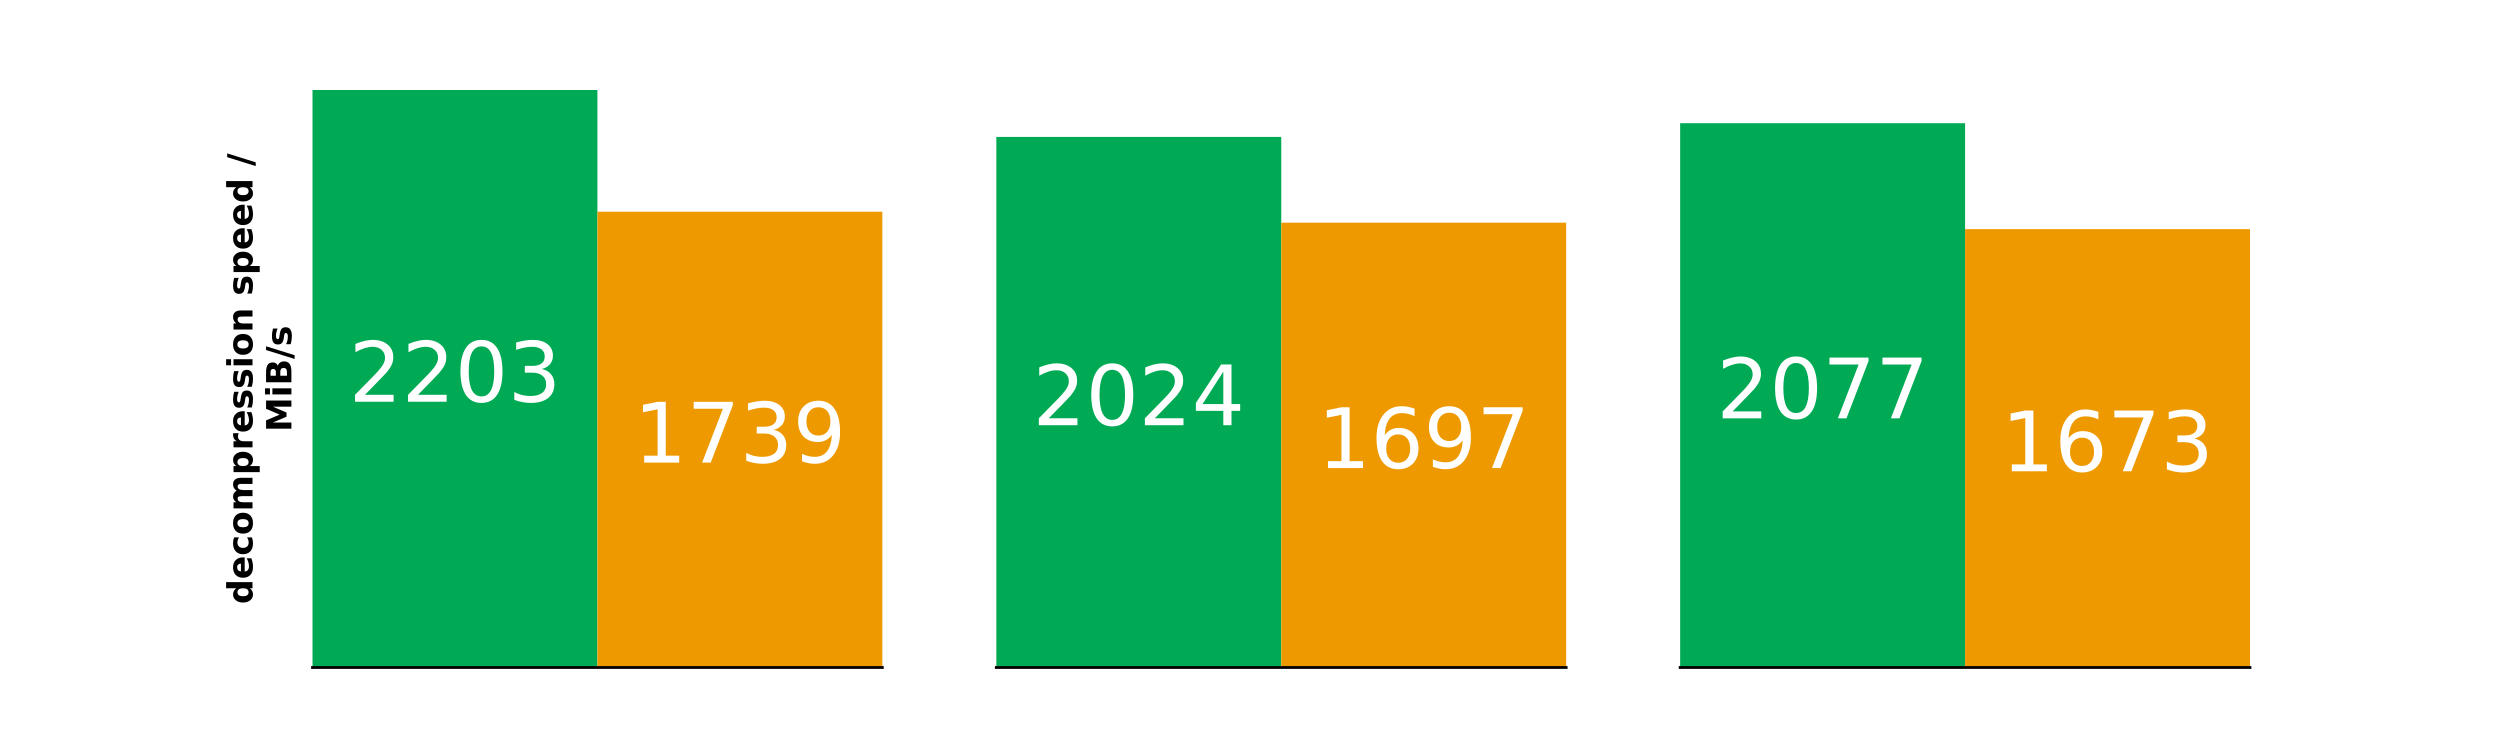
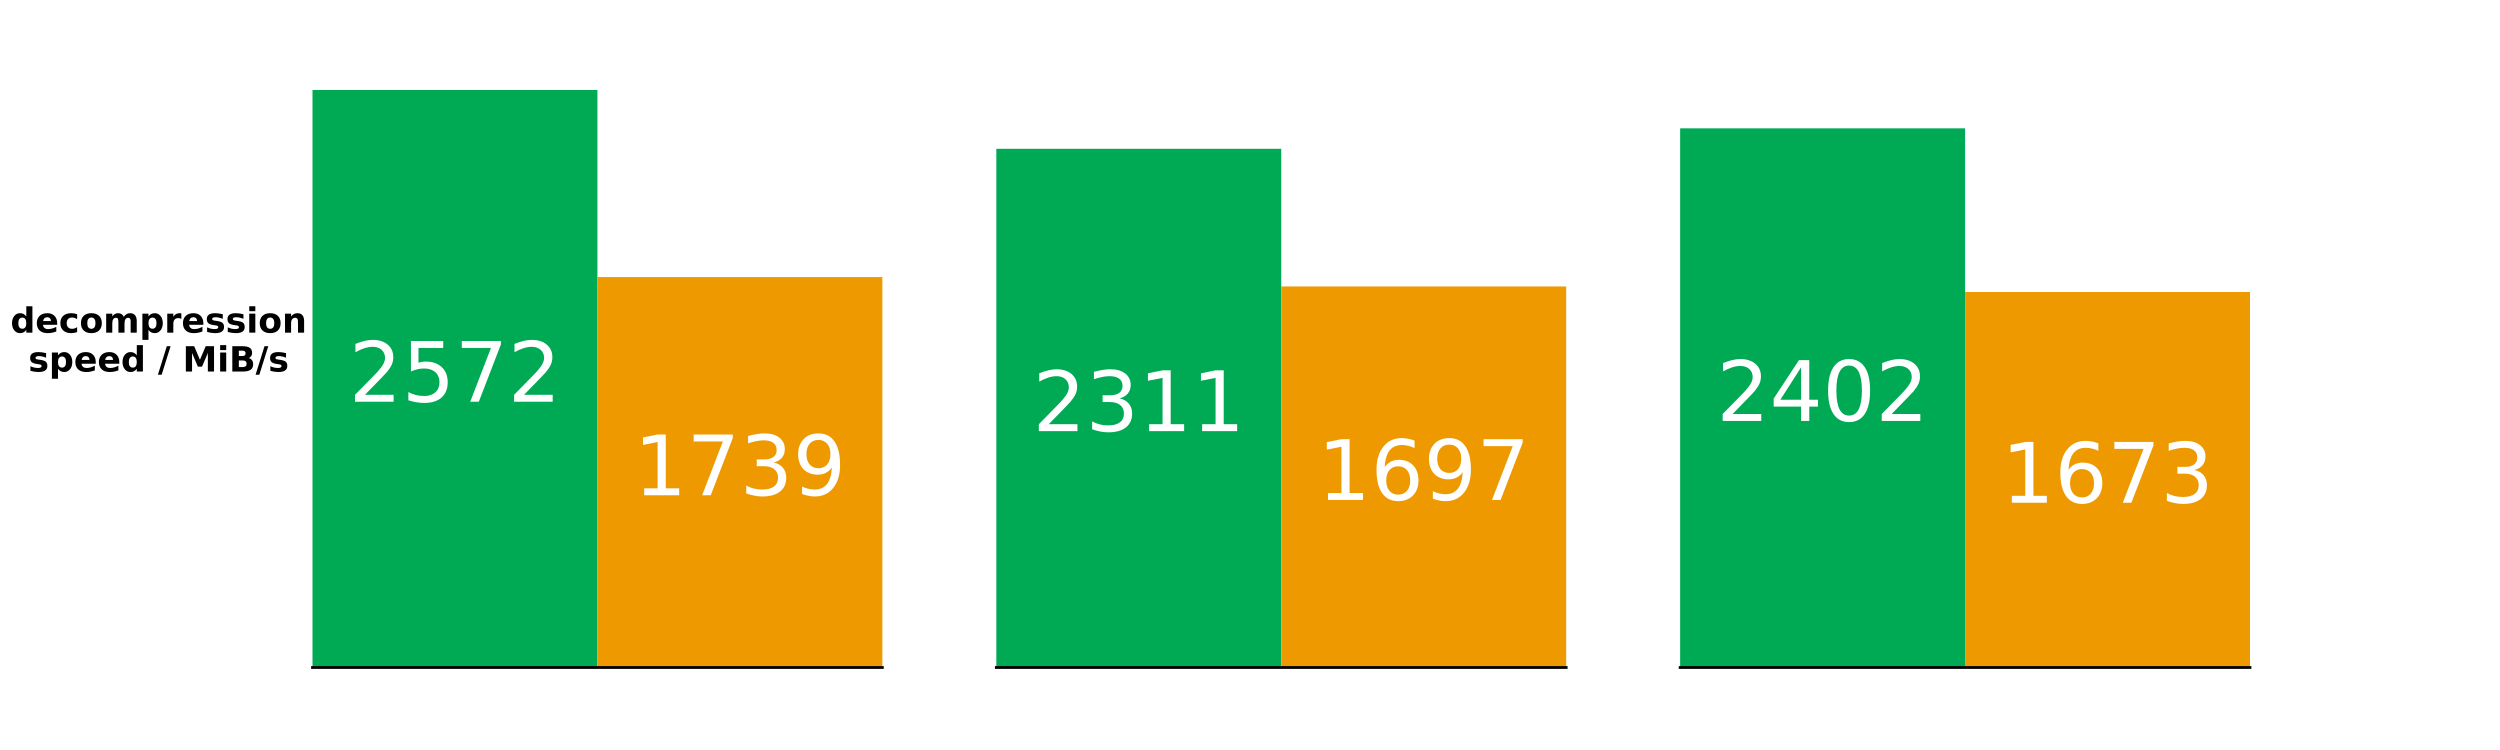
<svg xmlns="http://www.w3.org/2000/svg" xmlns:xlink="http://www.w3.org/1999/xlink" width="960" height="288" viewBox="0 0 720 216">
  <defs>
    <style>*{stroke-linejoin:round;stroke-linecap:butt}</style>
  </defs>
  <g id="figure_1">
    <path id="patch_1" d="M0 216h720V0H0z" style="fill:#fff" />
    <g id="axes_1">
      <path id="patch_2" d="M90 192.24h164.118V25.92H90z" style="fill:#fff" />
-       <path id="patch_3" d="M90 192.24h82.059V25.92H90z" clip-path="url(#p6e9be53049)" style="fill:#0a5" />
-       <path id="patch_4" d="M172.059 192.24h82.059V60.97h-82.06z" clip-path="url(#p6e9be53049)" style="fill:#e90" />
+       <path id="patch_3" d="M90 192.24h82.059V25.92H90z" clip-path="url(#p61766da289)" style="fill:#0a5" />
+       <path id="patch_4" d="M172.059 192.24h82.059V79.797h-82.06z" clip-path="url(#p61766da289)" style="fill:#e90" />
      <g id="matplotlib.axis_2">
        <g id="text_1">
-           <g transform="matrix(0 -.1 -.1 0 72.722 173.98)">
+           <g transform="matrix(.1 0 0 -.1 3.012 95.802)">
            <defs>
              <path id="DejaVuSans-Bold-64" d="M2919 2988v1875h1125V0H2919v506q-231-309-510-453-278-144-643-144-647 0-1063 514-415 515-415 1324t415 1323q416 514 1063 514 362 0 642-145t511-451zM2181 722q360 0 549 262 189 263 189 763t-189 762q-189 263-549 263-356 0-545-263-189-262-189-762t189-763q189-262 545-262z" transform="scale(.01563)" />
              <path id="DejaVuSans-Bold-65" d="M4031 1759v-318H1416q40-394 284-591t681-197q353 0 723 105 371 105 762 317V213Q3469 63 3072-14t-794-77q-950 0-1477 483-526 483-526 1355 0 856 517 1346 517 491 1424 491 825 0 1320-497 495-496 495-1328zm-1150 372q0 319-186 514-186 196-486 196-325 0-528-183t-253-527h1453z" transform="scale(.01563)" />
              <path id="DejaVuSans-Bold-63" d="M3366 3391v-913q-228 156-458 231t-477 75q-468 0-729-273t-261-764q0-491 261-765 261-273 729-273 263 0 499 78 236 79 436 232V103Q3103 6 2833-42q-270-49-542-49-947 0-1482 486-534 486-534 1352t534 1351q535 486 1482 486 275 0 542-48t533-145z" transform="scale(.01563)" />
              <path id="DejaVuSans-Bold-6f" d="M2203 2784q-372 0-567-267t-195-770q0-503 195-771 195-267 567-267 366 0 559 267 194 268 194 771t-194 770q-193 267-559 267zm0 800q903 0 1411-488 508-487 508-1349 0-863-508-1351Q3106-91 2203-91q-906 0-1417 487-511 488-511 1351 0 862 511 1349 511 488 1417 488z" transform="scale(.01563)" />
              <path id="DejaVuSans-Bold-6d" d="M3781 2919q213 325 505 495t642 170q603 0 919-372 316-371 316-1081V0H5038v1825q3 41 4 84 2 44 2 125 0 372-110 539-109 168-353 168-318 0-492-263-173-262-180-759V0H2784v1825q0 581-100 748-100 168-356 168-322 0-497-264t-175-755V0H531v3500h1125v-512q207 296 474 446t589 150q362 0 640-175 279-175 422-490z" transform="scale(.01563)" />
              <path id="DejaVuSans-Bold-70" d="M1656 506v-1837H538v4831h1118v-512q232 306 513 451t647 145q647 0 1062-514 416-514 416-1323T3878 423Q3463-91 2816-91q-366 0-647 145-281 146-513 452zm744 2266q-359 0-552-264-192-264-192-761t192-761q193-264 552-264t548 262q190 263 190 763t-190 762q-189 263-548 263z" transform="scale(.01563)" />
              <path id="DejaVuSans-Bold-72" d="M3138 2547q-147 69-293 101-145 33-292 33-431 0-664-277-233-276-233-791V0H538v3500h1118v-575q216 344 495 501 280 158 671 158 56 0 121-5 66-4 191-20l4-1012z" transform="scale(.01563)" />
              <path id="DejaVuSans-Bold-73" d="M3272 3391v-850q-359 150-694 225-334 75-631 75-319 0-474-80-154-80-154-245 0-135 117-207 117-71 420-106l197-28q860-109 1156-359 297-250 297-785 0-559-413-841Q2681-91 1863-91q-347 0-718 55-370 55-761 164v850q335-162 686-244 352-81 714-81 329 0 494 90 166 91 166 270 0 150-114 223t-455 114l-197 25q-747 94-1047 347t-300 769q0 556 381 824 382 269 1169 269 310 0 650-47 341-46 741-146z" transform="scale(.01563)" />
              <path id="DejaVuSans-Bold-69" d="M538 3500h1118V0H538v3500zm0 1363h1118v-913H538v913z" transform="scale(.01563)" />
              <path id="DejaVuSans-Bold-6e" d="M4056 2131V0H2931v1631q0 453-20 625t-70 253q-66 110-179 171-112 61-256 61-350 0-550-271-200-270-200-748V0H538v3500h1118v-512q253 306 537 451 285 145 629 145 606 0 920-372 314-371 314-1081z" transform="scale(.01563)" />
-               <path id="DejaVuSans-Bold-2f" d="M1644 4666h694L691-594H0l1644 5260z" transform="scale(.01563)" />
            </defs>
            <use xlink:href="#DejaVuSans-Bold-64" />
            <use xlink:href="#DejaVuSans-Bold-65" x="71.582" />
            <use xlink:href="#DejaVuSans-Bold-63" x="139.404" />
            <use xlink:href="#DejaVuSans-Bold-6f" x="198.682" />
            <use xlink:href="#DejaVuSans-Bold-6d" x="267.383" />
            <use xlink:href="#DejaVuSans-Bold-70" x="371.582" />
            <use xlink:href="#DejaVuSans-Bold-72" x="443.164" />
            <use xlink:href="#DejaVuSans-Bold-65" x="492.48" />
            <use xlink:href="#DejaVuSans-Bold-73" x="560.303" />
            <use xlink:href="#DejaVuSans-Bold-73" x="619.824" />
            <use xlink:href="#DejaVuSans-Bold-69" x="679.346" />
            <use xlink:href="#DejaVuSans-Bold-6f" x="713.623" />
            <use xlink:href="#DejaVuSans-Bold-6e" x="782.324" />
-             <use xlink:href="#DejaVuSans-Bold-20" x="853.516" />
-             <use xlink:href="#DejaVuSans-Bold-73" x="888.33" />
-             <use xlink:href="#DejaVuSans-Bold-70" x="947.852" />
-             <use xlink:href="#DejaVuSans-Bold-65" x="1019.434" />
-             <use xlink:href="#DejaVuSans-Bold-65" x="1087.256" />
-             <use xlink:href="#DejaVuSans-Bold-64" x="1155.078" />
-             <use xlink:href="#DejaVuSans-Bold-20" x="1226.66" />
-             <use xlink:href="#DejaVuSans-Bold-2f" x="1261.475" />
          </g>
-           <g transform="matrix(0 -.1 -.1 0 83.92 124.383)">
+           <g transform="matrix(.1 0 0 -.1 8.16 107)">
            <defs>
+               <path id="DejaVuSans-Bold-2f" d="M1644 4666h694L691-594H0l1644 5260z" transform="scale(.01563)" />
              <path id="DejaVuSans-Bold-4d" d="M588 4666h1531l1062-2497 1069 2497h1528V0H4641v3413L3566 897h-763L1728 3413V0H588v4666z" transform="scale(.01563)" />
              <path id="DejaVuSans-Bold-42" d="M2456 2859q285 0 431 125 147 125 147 369 0 241-147 367-146 127-431 127h-665v-988h665zm41-2040q362 0 545 153t183 462q0 304-181 455-181 152-547 152h-706V819h706zm1119 1678q387-113 599-416 213-303 213-743 0-675-456-1007Q3516 0 2584 0H588v4666h1806q972 0 1408-294t436-941q0-340-160-579-159-239-462-355z" transform="scale(.01563)" />
            </defs>
-             <use xlink:href="#DejaVuSans-Bold-4d" />
-             <use xlink:href="#DejaVuSans-Bold-69" x="99.512" />
-             <use xlink:href="#DejaVuSans-Bold-42" x="133.789" />
-             <use xlink:href="#DejaVuSans-Bold-2f" x="210.01" />
-             <use xlink:href="#DejaVuSans-Bold-73" x="246.533" />
+             <use xlink:href="#DejaVuSans-Bold-73" />
+             <use xlink:href="#DejaVuSans-Bold-70" x="59.521" />
+             <use xlink:href="#DejaVuSans-Bold-65" x="131.104" />
+             <use xlink:href="#DejaVuSans-Bold-65" x="198.926" />
+             <use xlink:href="#DejaVuSans-Bold-64" x="266.748" />
+             <use xlink:href="#DejaVuSans-Bold-20" x="338.33" />
+             <use xlink:href="#DejaVuSans-Bold-2f" x="373.145" />
+             <use xlink:href="#DejaVuSans-Bold-20" x="409.668" />
+             <use xlink:href="#DejaVuSans-Bold-4d" x="444.482" />
+             <use xlink:href="#DejaVuSans-Bold-69" x="543.994" />
+             <use xlink:href="#DejaVuSans-Bold-42" x="578.271" />
+             <use xlink:href="#DejaVuSans-Bold-2f" x="654.492" />
+             <use xlink:href="#DejaVuSans-Bold-73" x="691.016" />
          </g>
        </g>
      </g>
      <path id="patch_5" d="M90 192.24h164.118" style="fill:none;stroke:#000;stroke-width:.8;stroke-linejoin:miter;stroke-linecap:square" />
      <g id="text_2" style="fill:#fff" transform="matrix(.24 0 0 -.24 100.49 115.703)">
        <defs>
          <path id="DejaVuSans-32" d="M1228 531h2203V0H469v531q359 372 979 998 621 627 780 809 303 340 423 576 121 236 121 464 0 372-261 606-261 235-680 235-297 0-627-103-329-103-704-313v638q381 153 712 231 332 78 607 78 725 0 1156-363 431-362 431-968 0-288-108-546-107-257-392-607-78-91-497-524-418-433-1181-1211z" transform="scale(.01563)" />
-           <path id="DejaVuSans-30" d="M2034 4250q-487 0-733-480-245-479-245-1442 0-959 245-1439 246-480 733-480 491 0 736 480 246 480 246 1439 0 963-246 1442-245 480-736 480zm0 500q785 0 1199-621 414-620 414-1801 0-1178-414-1799Q2819-91 2034-91q-784 0-1198 620-414 621-414 1799 0 1181 414 1801 414 621 1198 621z" transform="scale(.01563)" />
-           <path id="DejaVuSans-33" d="M2597 2516q453-97 707-404 255-306 255-756 0-690-475-1069Q2609-91 1734-91q-293 0-604 58T488 141v609q262-153 574-231 313-78 654-78 593 0 904 234t311 681q0 413-289 645-289 233-804 233h-544v519h569q465 0 712 186t247 536q0 359-255 551-254 193-729 193-260 0-557-57-297-56-653-174v562q360 100 674 150t592 50q719 0 1137-327 419-326 419-882 0-388-222-655t-631-370z" transform="scale(.01563)" />
+           <path id="DejaVuSans-35" d="M691 4666h2478v-532H1269V2991q137 47 274 70 138 23 276 23 781 0 1237-428 457-428 457-1159 0-753-469-1171Q2575-91 1722-91q-294 0-599 50Q819 9 494 109v635q281-153 581-228t634-75q541 0 856 284 316 284 316 772 0 487-316 771-315 285-856 285-253 0-505-56-251-56-513-175v2344z" transform="scale(.01563)" />
+           <path id="DejaVuSans-37" d="M525 4666h3000v-269L1831 0h-659l1594 4134H525v532z" transform="scale(.01563)" />
        </defs>
        <use xlink:href="#DejaVuSans-32" />
-         <use xlink:href="#DejaVuSans-32" x="63.623" />
-         <use xlink:href="#DejaVuSans-30" x="127.246" />
-         <use xlink:href="#DejaVuSans-33" x="190.869" />
+         <use xlink:href="#DejaVuSans-35" x="63.623" />
+         <use xlink:href="#DejaVuSans-37" x="127.246" />
+         <use xlink:href="#DejaVuSans-32" x="190.869" />
      </g>
-       <g id="text_3" style="fill:#fff" transform="matrix(.24 0 0 -.24 182.548 133.228)">
+       <g id="text_3" style="fill:#fff" transform="matrix(.24 0 0 -.24 182.548 142.641)">
        <defs>
          <path id="DejaVuSans-31" d="M794 531h1031v3560L703 3866v575l1116 225h631V531h1031V0H794v531z" transform="scale(.01563)" />
-           <path id="DejaVuSans-37" d="M525 4666h3000v-269L1831 0h-659l1594 4134H525v532z" transform="scale(.01563)" />
+           <path id="DejaVuSans-33" d="M2597 2516q453-97 707-404 255-306 255-756 0-690-475-1069Q2609-91 1734-91q-293 0-604 58T488 141v609q262-153 574-231 313-78 654-78 593 0 904 234t311 681q0 413-289 645-289 233-804 233h-544v519h569q465 0 712 186t247 536q0 359-255 551-254 193-729 193-260 0-557-57-297-56-653-174v562q360 100 674 150t592 50q719 0 1137-327 419-326 419-882 0-388-222-655t-631-370z" transform="scale(.01563)" />
          <path id="DejaVuSans-39" d="M703 97v575q238-113 481-172 244-59 479-59 625 0 954 420 330 420 377 1277-181-269-460-413-278-144-615-144-700 0-1108 423-408 424-408 1159 0 718 425 1152 425 435 1131 435 810 0 1236-621 427-620 427-1801 0-1103-524-1761Q2575-91 1691-91q-238 0-482 47Q966 3 703 97zm1256 1978q425 0 673 290 249 291 249 798 0 503-249 795-248 292-673 292t-673-292q-248-292-248-795 0-507 248-798 248-290 673-290z" transform="scale(.01563)" />
        </defs>
        <use xlink:href="#DejaVuSans-31" />
        <use xlink:href="#DejaVuSans-37" x="63.623" />
        <use xlink:href="#DejaVuSans-33" x="127.246" />
        <use xlink:href="#DejaVuSans-39" x="190.869" />
      </g>
    </g>
    <g id="axes_2">
      <path id="patch_6" d="M286.941 192.24H451.06V25.92H286.94z" style="fill:#fff" />
-       <path id="patch_7" d="M286.941 192.24H369V39.436h-82.059z" clip-path="url(#p525537fa0f)" style="fill:#0a5" />
-       <path id="patch_8" d="M369 192.24h82.059V64.12H369z" clip-path="url(#p525537fa0f)" style="fill:#e90" />
+       <path id="patch_7" d="M286.941 192.24H369V42.846h-82.059z" clip-path="url(#pbc26ad54cf)" style="fill:#0a5" />
+       <path id="patch_8" d="M369 192.24h82.059V82.496H369z" clip-path="url(#pbc26ad54cf)" style="fill:#e90" />
      <path id="patch_9" d="M286.941 192.24H451.06" style="fill:none;stroke:#000;stroke-width:.8;stroke-linejoin:miter;stroke-linecap:square" />
-       <g id="text_4" style="fill:#fff" transform="matrix(.24 0 0 -.24 297.43 122.46)">
-         <defs>
-           <path id="DejaVuSans-34" d="M2419 4116 825 1625h1594v2491zm-166 550h794V1625h666v-525h-666V0h-628v1100H313v609l1940 2957z" transform="scale(.01563)" />
-         </defs>
+       <g id="text_4" style="fill:#fff" transform="matrix(.24 0 0 -.24 297.43 124.165)">
        <use xlink:href="#DejaVuSans-32" />
-         <use xlink:href="#DejaVuSans-30" x="63.623" />
-         <use xlink:href="#DejaVuSans-32" x="127.246" />
-         <use xlink:href="#DejaVuSans-34" x="190.869" />
+         <use xlink:href="#DejaVuSans-33" x="63.623" />
+         <use xlink:href="#DejaVuSans-31" x="127.246" />
+         <use xlink:href="#DejaVuSans-31" x="190.869" />
      </g>
-       <g id="text_5" style="fill:#fff" transform="matrix(.24 0 0 -.24 379.49 134.803)">
+       <g id="text_5" style="fill:#fff" transform="matrix(.24 0 0 -.24 379.49 143.99)">
        <defs>
          <path id="DejaVuSans-36" d="M2113 2584q-425 0-674-291-248-290-248-796 0-503 248-796 249-292 674-292t673 292q248 293 248 796 0 506-248 796-248 291-673 291zm1253 1979v-575q-238 112-480 171-242 60-480 60-625 0-955-422-329-422-376-1275 184 272 462 417 279 145 613 145 703 0 1111-427 408-426 408-1160 0-719-425-1154Q2819-91 2113-91q-810 0-1238 620-428 621-428 1799 0 1106 525 1764t1409 658q238 0 480-47t505-140z" transform="scale(.01563)" />
        </defs>
        <use xlink:href="#DejaVuSans-31" />
        <use xlink:href="#DejaVuSans-36" x="63.623" />
        <use xlink:href="#DejaVuSans-39" x="127.246" />
        <use xlink:href="#DejaVuSans-37" x="190.869" />
      </g>
    </g>
    <g id="axes_3">
      <path id="patch_10" d="M483.882 192.24H648V25.92H483.882z" style="fill:#fff" />
-       <path id="patch_11" d="M483.882 192.24h82.06V35.483h-82.06z" clip-path="url(#p00ba02371a)" style="fill:#0a5" />
-       <path id="patch_12" d="M565.941 192.24H648V65.982h-82.059z" clip-path="url(#p00ba02371a)" style="fill:#e90" />
+       <path id="patch_11" d="M483.882 192.24h82.06V36.96h-82.06z" clip-path="url(#p3e1b9e5d5a)" style="fill:#0a5" />
+       <path id="patch_12" d="M565.941 192.24H648V84.09h-82.059z" clip-path="url(#p3e1b9e5d5a)" style="fill:#e90" />
      <path id="patch_13" d="M483.882 192.24H648" style="fill:none;stroke:#000;stroke-width:.8;stroke-linejoin:miter;stroke-linecap:square" />
-       <g id="text_6" style="fill:#fff" transform="matrix(.24 0 0 -.24 494.372 120.484)">
+       <g id="text_6" style="fill:#fff" transform="matrix(.24 0 0 -.24 494.372 121.223)">
+         <defs>
+           <path id="DejaVuSans-34" d="M2419 4116 825 1625h1594v2491zm-166 550h794V1625h666v-525h-666V0h-628v1100H313v609l1940 2957z" transform="scale(.01563)" />
+           <path id="DejaVuSans-30" d="M2034 4250q-487 0-733-480-245-479-245-1442 0-959 245-1439 246-480 733-480 491 0 736 480 246 480 246 1439 0 963-246 1442-245 480-736 480zm0 500q785 0 1199-621 414-620 414-1801 0-1178-414-1799Q2819-91 2034-91q-784 0-1198 620-414 621-414 1799 0 1181 414 1801 414 621 1198 621z" transform="scale(.01563)" />
+         </defs>
        <use xlink:href="#DejaVuSans-32" />
-         <use xlink:href="#DejaVuSans-30" x="63.623" />
-         <use xlink:href="#DejaVuSans-37" x="127.246" />
-         <use xlink:href="#DejaVuSans-37" x="190.869" />
+         <use xlink:href="#DejaVuSans-34" x="63.623" />
+         <use xlink:href="#DejaVuSans-30" x="127.246" />
+         <use xlink:href="#DejaVuSans-32" x="190.869" />
      </g>
-       <g id="text_7" style="fill:#fff" transform="matrix(.24 0 0 -.24 576.43 135.733)">
+       <g id="text_7" style="fill:#fff" transform="matrix(.24 0 0 -.24 576.43 144.788)">
        <use xlink:href="#DejaVuSans-31" />
        <use xlink:href="#DejaVuSans-36" x="63.623" />
        <use xlink:href="#DejaVuSans-37" x="127.246" />
        <use xlink:href="#DejaVuSans-33" x="190.869" />
      </g>
    </g>
  </g>
  <defs>
-     <clipPath id="p6e9be53049">
+     <clipPath id="p61766da289">
      <path d="M90 25.92h164.118v166.32H90z" />
    </clipPath>
-     <clipPath id="p525537fa0f">
+     <clipPath id="pbc26ad54cf">
      <path d="M286.941 25.92h164.118v166.32H286.941z" />
    </clipPath>
-     <clipPath id="p00ba02371a">
+     <clipPath id="p3e1b9e5d5a">
      <path d="M483.882 25.92H648v166.32H483.882z" />
    </clipPath>
  </defs>
</svg>
